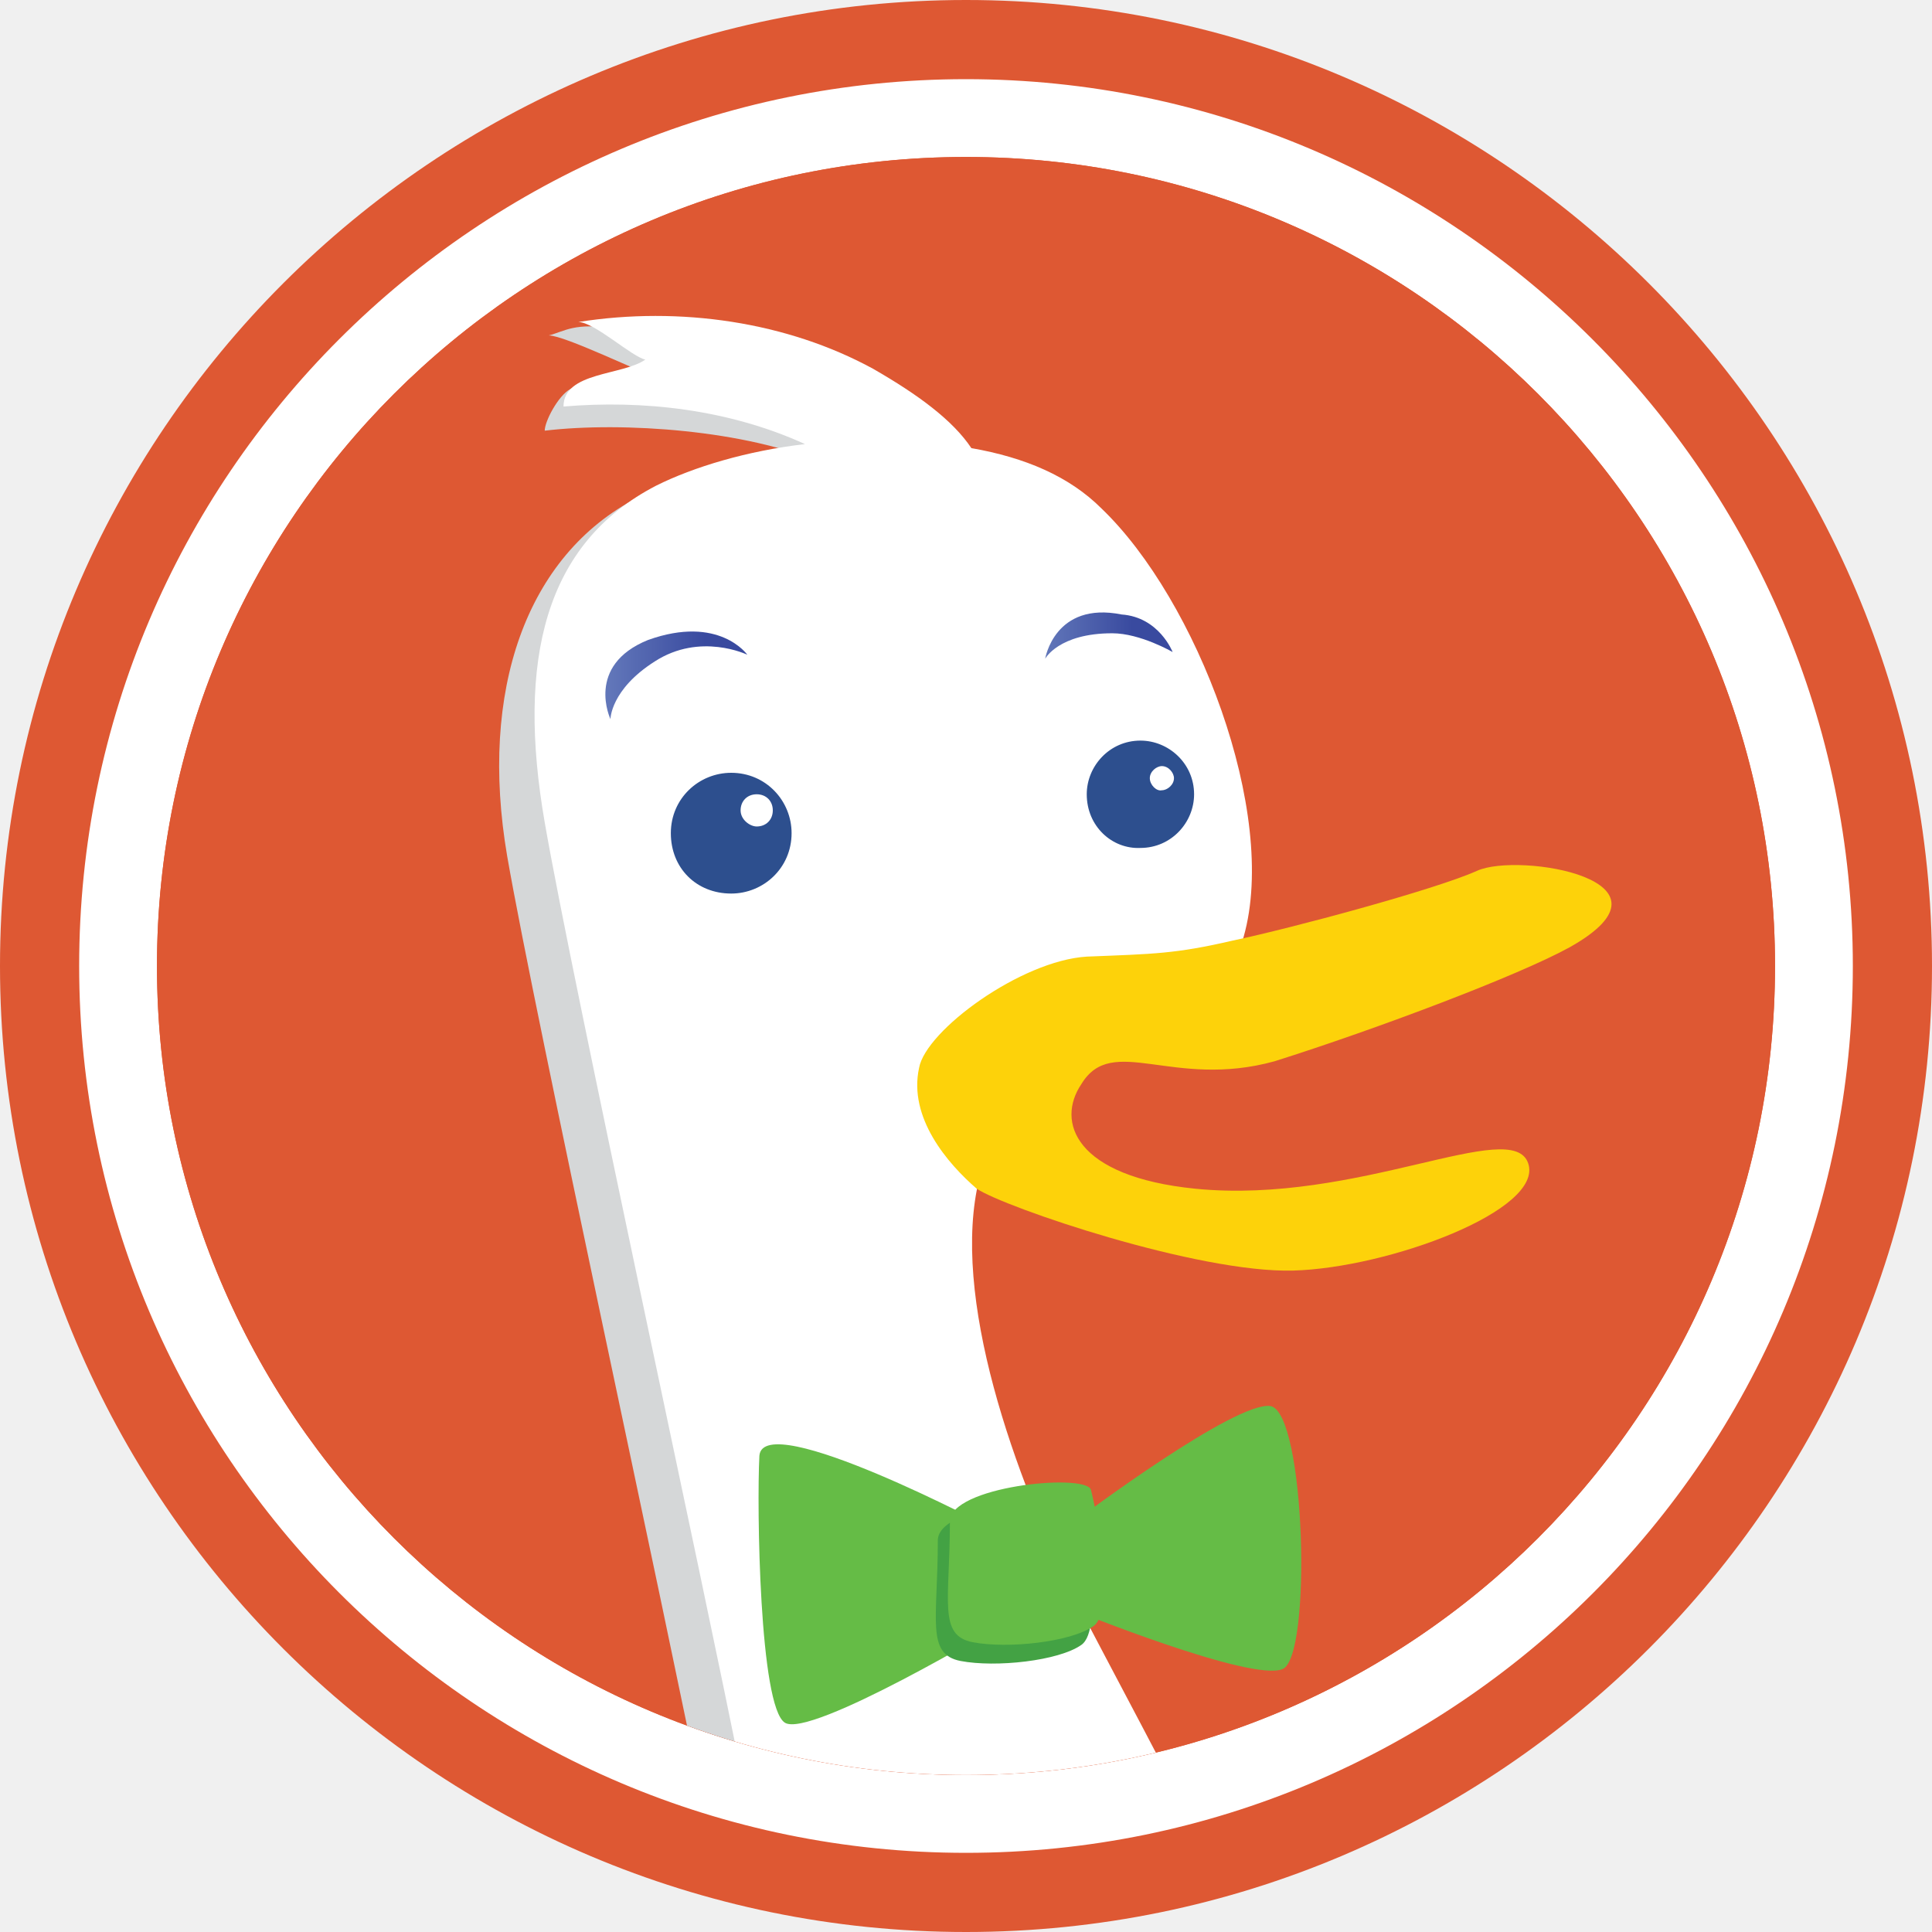
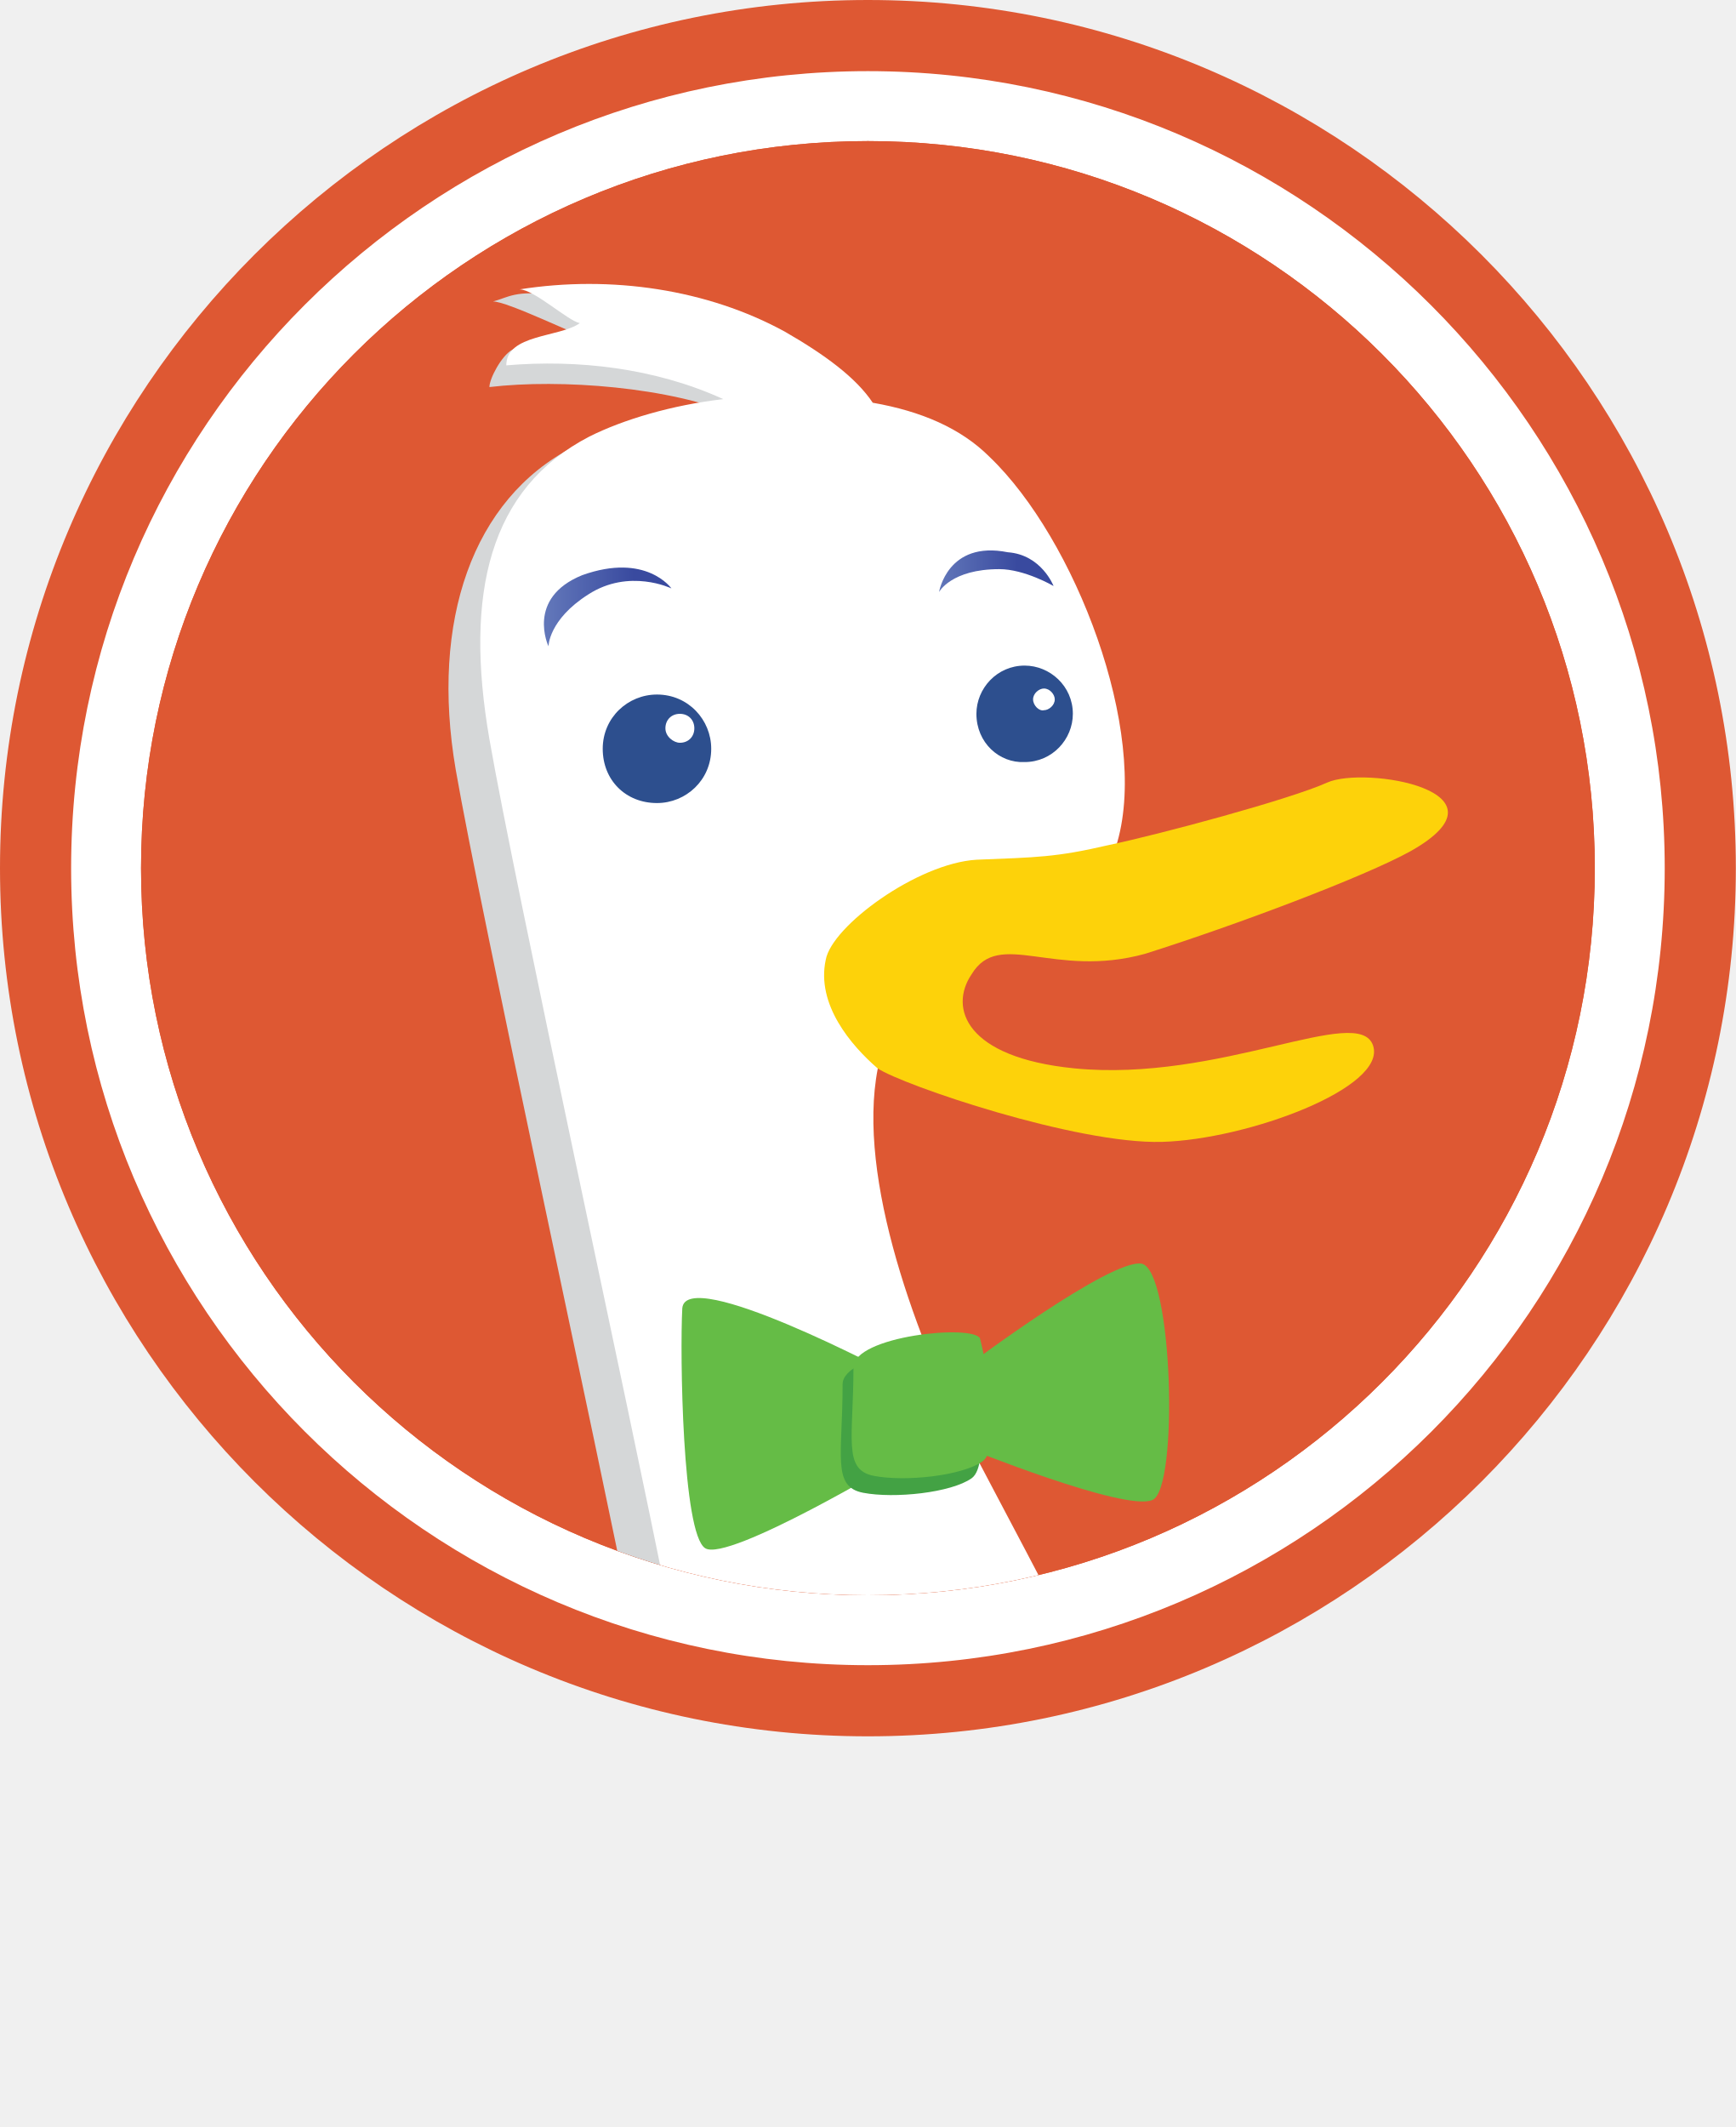
- <svg xmlns="http://www.w3.org/2000/svg" xmlns:xlink="http://www.w3.org/1999/xlink" width="120" height="120" viewbox="0 0 120 120">
+ <svg xmlns="http://www.w3.org/2000/svg" xmlns:xlink="http://www.w3.org/1999/xlink" viewbox="0 0 120 120">
  <defs>
    <circle id="a" cx="50.833" cy="50.833" r="50.25" />
    <linearGradient x1="3.084%" y1="49.368%" x2="100.592%" y2="49.368%" id="c">
      <stop stop-color="#6176B9" offset=".56%" />
      <stop stop-color="#394A9F" offset="69.1%" />
    </linearGradient>
    <linearGradient x1="-.006%" y1="49.006%" x2="98.932%" y2="49.006%" id="d">
      <stop stop-color="#6176B9" offset=".56%" />
      <stop stop-color="#394A9F" offset="69.1%" />
    </linearGradient>
  </defs>
  <g fill="none" fill-rule="evenodd">
    <circle fill="#FFF" cx="60" cy="60" r="57.5" />
    <ellipse fill="#DE5833" cx="60" cy="60" rx="50.25" ry="50.25" />
    <path d="M60 120C26.917 120 0 93.083 0 60S26.917 0 60 0s60 26.917 60 60-26.917 60-60 60zM60 4.917C29.667 4.917 4.917 29.583 4.917 60c0 30.333 24.666 55.083 55.083 55.083 30.417 0 55.083-24.666 55.083-55.083 0-30.333-24.75-55.083-55.083-55.083z" fill="#DE5833" />
    <g transform="translate(9.167 9.167)">
      <mask id="b" fill="#fff">
        <use xlink:href="#a" />
      </mask>
      <use fill="#DE5833" xlink:href="#a" />
      <g mask="url(#b)">
        <path d="M71.917 127.25c-1.75-8.25-12.25-27.167-16.334-35.083-3.916-7.917-7.916-19.084-6.083-26.417.417-1.417-3.333-11.417-2.333-12 8.5-5.5 10.666.583 14-1.75 1.75-1.167 4.166 1 4.75-1 2.166-7.667-2.917-20.917-8.834-26.583-2-2-4.75-3.167-8.083-3.75-1.167-1.75-3.333-3.334-6.083-4.917-3.167-1.75-10.25-3.917-13.834-4.5-2.583-.417-3.166.167-4.166.417 1 0 5.75 2.333 6.666 2.583-1 .583-3.583 0-5.333.75-.75.417-1.583 2-1.583 2.583 4.916-.583 12.583 0 17.166 2-3.583.417-9.083.75-11.416 2.167-6.917 3.583-9.834 12-8.084 22.25 1.75 10.083 9.834 47.083 12.25 59.333 2.584 12.25-5.5 20.334-10.416 22.5l5.5.417-1.75 3.917c6.5.75 13.833-1.417 13.833-1.417-1.417 3.917-11.25 5.5-11.25 5.5s4.75 1.417 12.25-1.417c7.667-2.916 12.25-4.75 12.25-4.75l7.5 9.417 2.917-6.917 6.916 7.25c-.25-.5 1.334-2.25-.416-10.583z" fill="#D5D7D8" />
        <path d="M74.083 125.5c-1.75-8.25-12.25-27.167-16.333-35.083C53.833 82.5 49.833 71.333 51.667 64c.416-1.417.416-6.667 1.416-7.5 8.5-5.5 7.917-.167 11.25-2.583 1.75-1.167 3.167-2.75 3.75-4.917 2.167-7.667-2.916-20.917-8.833-26.583-2-2-4.75-3.167-8.083-3.75-1.167-1.75-3.334-3.334-6.084-4.917-5.333-2.917-12-3.917-18.333-2.917 1 0 3.333 2.167 4.167 2.334-1.417 1-5.084.75-5.084 2.916 4.917-.416 10.25.167 15 2.334-3.583.416-6.916 1.416-9.25 2.583-6.916 3.583-8.666 10.833-6.916 20.917C26.417 52 34.5 89 36.917 101.25c2.583 12.25-5.5 20.333-10.417 22.5l5.5.417-1.75 3.916c6.5.75 13.833-1.416 13.833-1.416-1.416 3.916-11.25 5.5-11.25 5.5s4.75 1.416 12.25-1.417c7.667-2.917 12.25-4.75 12.25-4.75l3.584 9.417 6.916-6.917 2.917 7.25c-.417 0 5.083-1.75 3.333-10.25z" fill="#FFF" />
        <path d="M32.5 42.583c0-2.166 1.75-3.75 3.75-3.75 2.167 0 3.75 1.75 3.75 3.75 0 2.167-1.75 3.75-3.75 3.75-2.167 0-3.75-1.583-3.75-3.75z" fill="#2D4F8E" />
        <path d="M36.833 41.167c0-.584.417-1 1-1 .584 0 1 .416 1 1 0 .583-.416 1-1 1-.416 0-1-.417-1-1z" fill="#FFF" />
        <path d="M58.333 40.167c0-1.75 1.417-3.334 3.334-3.334 1.75 0 3.333 1.417 3.333 3.334 0 1.75-1.417 3.333-3.333 3.333-1.75.083-3.334-1.333-3.334-3.333z" fill="#2D4F8E" />
        <path d="M62.25 39.167c0-.417.417-.75.75-.75.417 0 .75.416.75.75 0 .416-.417.75-.75.75-.333.083-.75-.334-.75-.75z" fill="#FFF" />
        <path d="M15.583 21.5s-2.916-1.417-5.75.417c-2.75 1.75-2.75 3.583-2.75 3.583S5.5 22.167 9.417 20.583c4.416-1.583 6.166.917 6.166.917z" fill="url(#c)" transform="translate(21.667 10)" />
        <path d="M42 21.333s-2-1.166-3.75-1.166c-3.333 0-4.167 1.583-4.167 1.583s.584-3.583 4.75-2.75c2.334.167 3.167 2.333 3.167 2.333z" fill="url(#d)" transform="translate(21.667 10)" />
        <path d="M47.917 57.167c.416-2.334 6.333-6.667 10.416-6.917 4.167-.167 5.5-.167 9.084-1C71 48.5 80 46.083 82.583 44.917c2.584-1.167 13.167.583 5.75 4.75-3.166 1.75-12 5.083-18.333 7.083-6.333 1.75-10.083-1.75-12 1.417-1.583 2.333-.417 5.75 7.083 6.5 10.084 1 19.667-4.5 20.667-1.584 1 2.917-8.667 6.5-14.583 6.667-5.917.167-17.917-3.917-19.667-5.083-1.833-1.584-4.25-4.417-3.583-7.5z" fill="#FDD20A" />
      </g>
    </g>
    <path d="M61.583 94.917s-14.166-7.5-14.416-4.5C47 93.583 47.167 106 48.75 107c1.583 1 13.417-6.083 13.417-6.083l-.584-6zm5.5-.667S76.75 87 78.917 87.333c2.166.417 2.583 15.584.75 16.334-1.917.833-13-3.667-13-3.667l.416-5.75z" fill="#65BC46" />
    <path d="M58.25 95.667c0 4.916-.75 7.083 1.417 7.5 2.166.416 6.083 0 7.5-1 1.416-1 .166-7.25-.167-8.5-.667-1.167-8.75-.167-8.75 2z" fill="#43A244" />
    <path d="M59 94.5c0 4.917-.75 7.083 1.417 7.5 2.166.417 6.083 0 7.5-1 1.416-1 .166-7.25-.167-8.5-.5-1-8.75-.167-8.75 2z" fill="#65BC46" />
  </g>
</svg>
